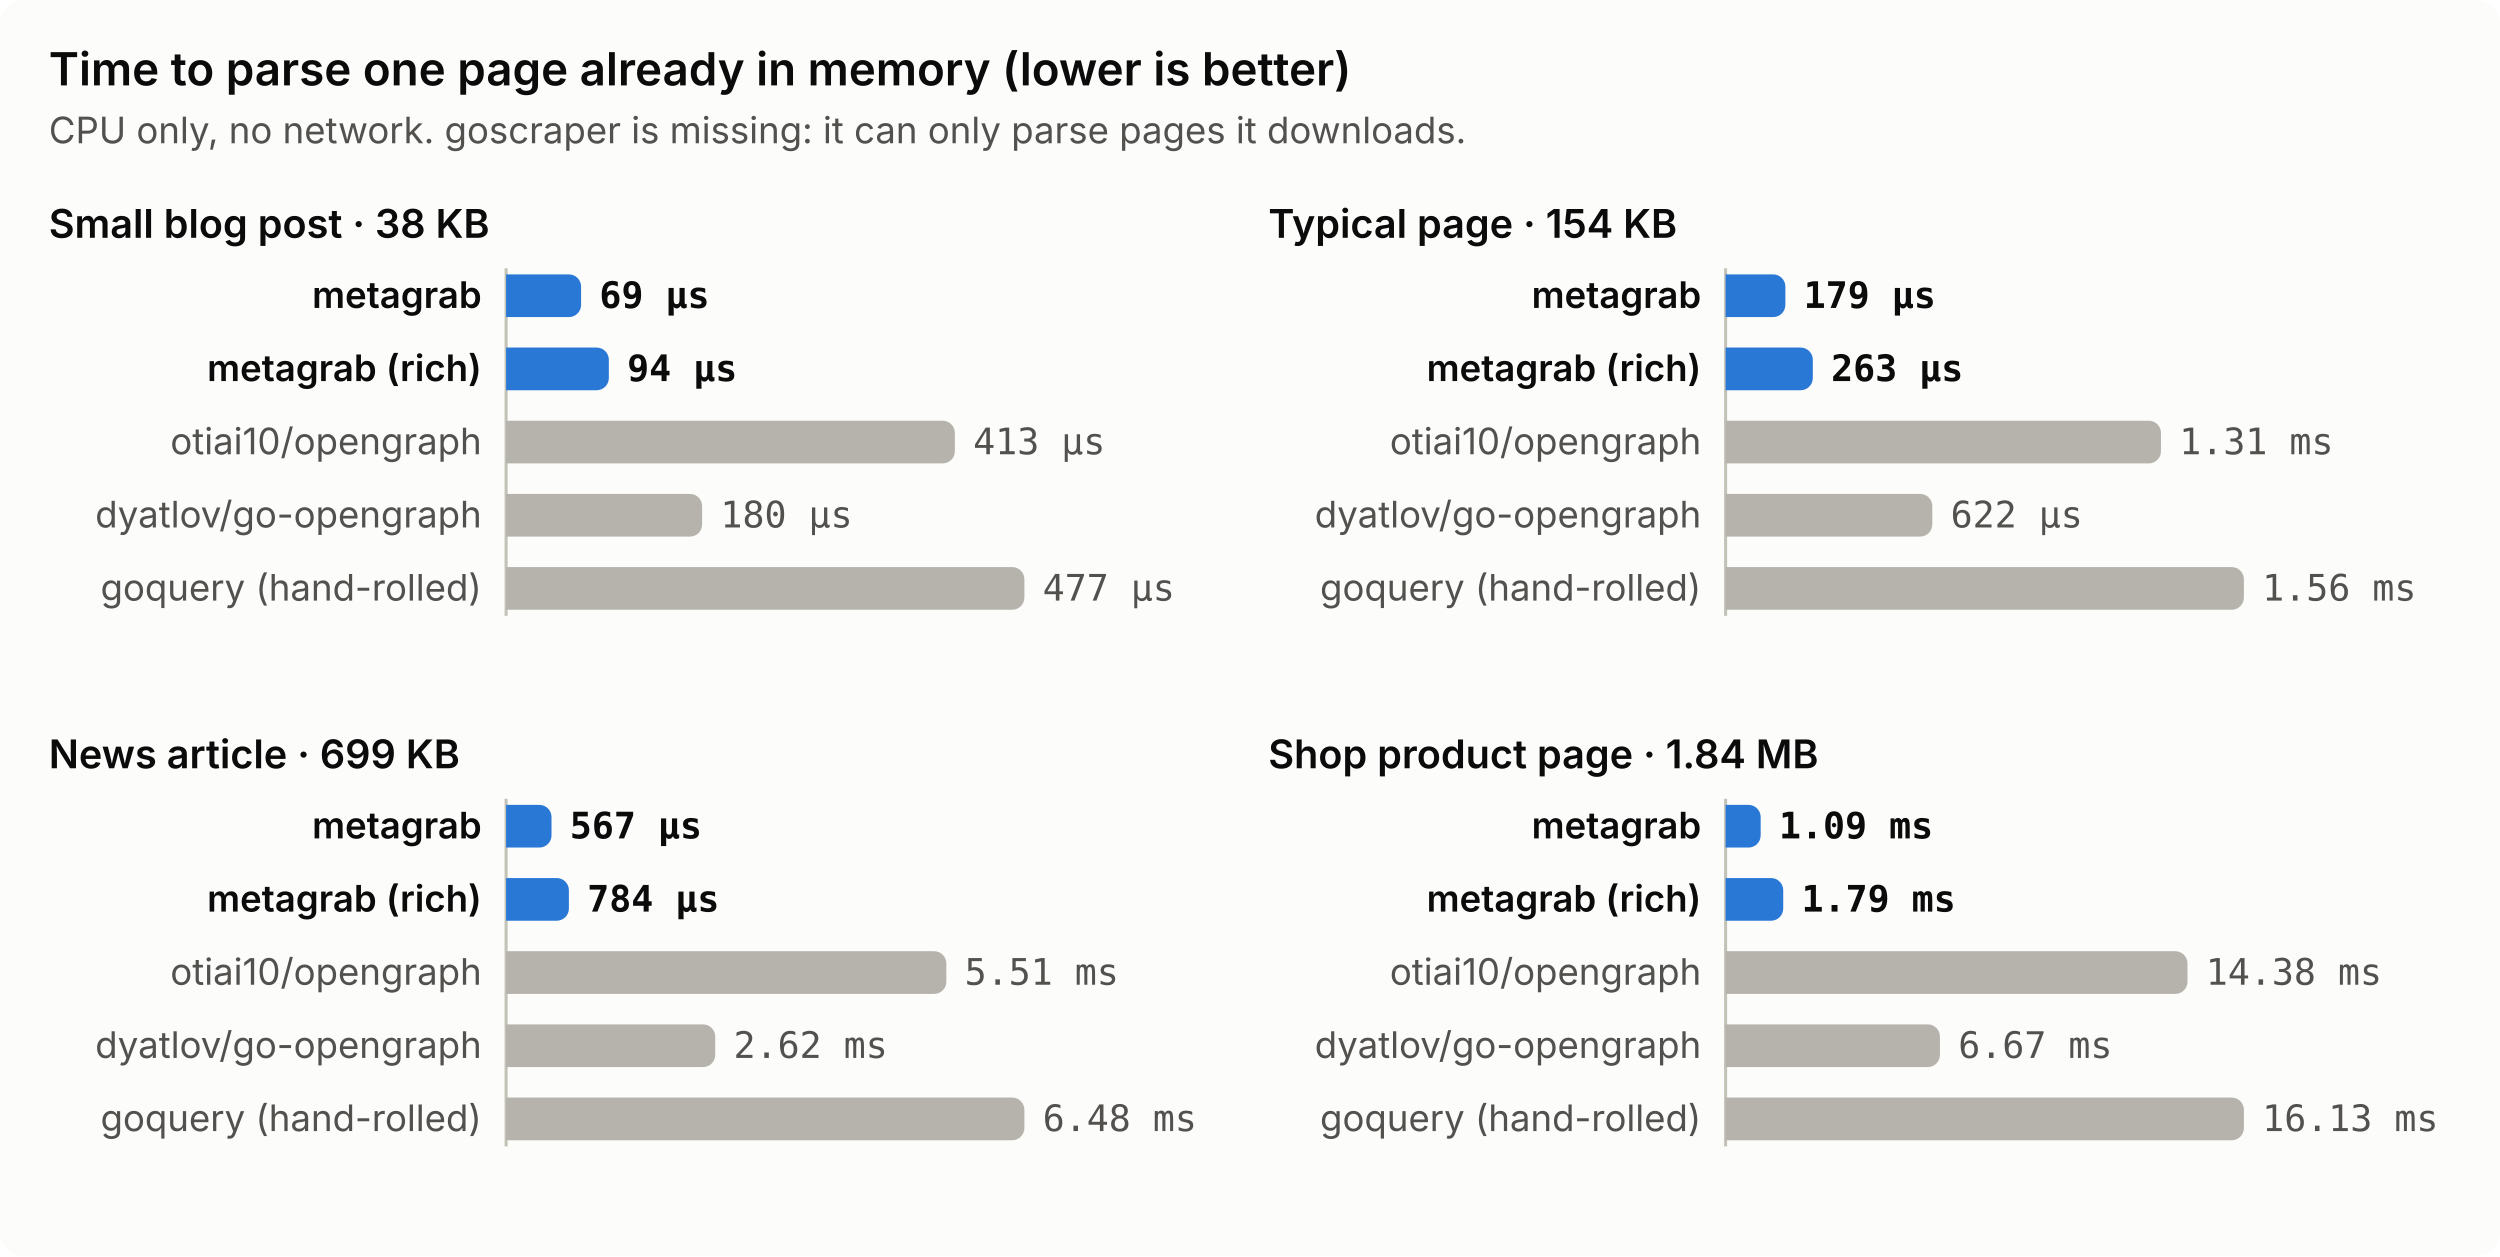
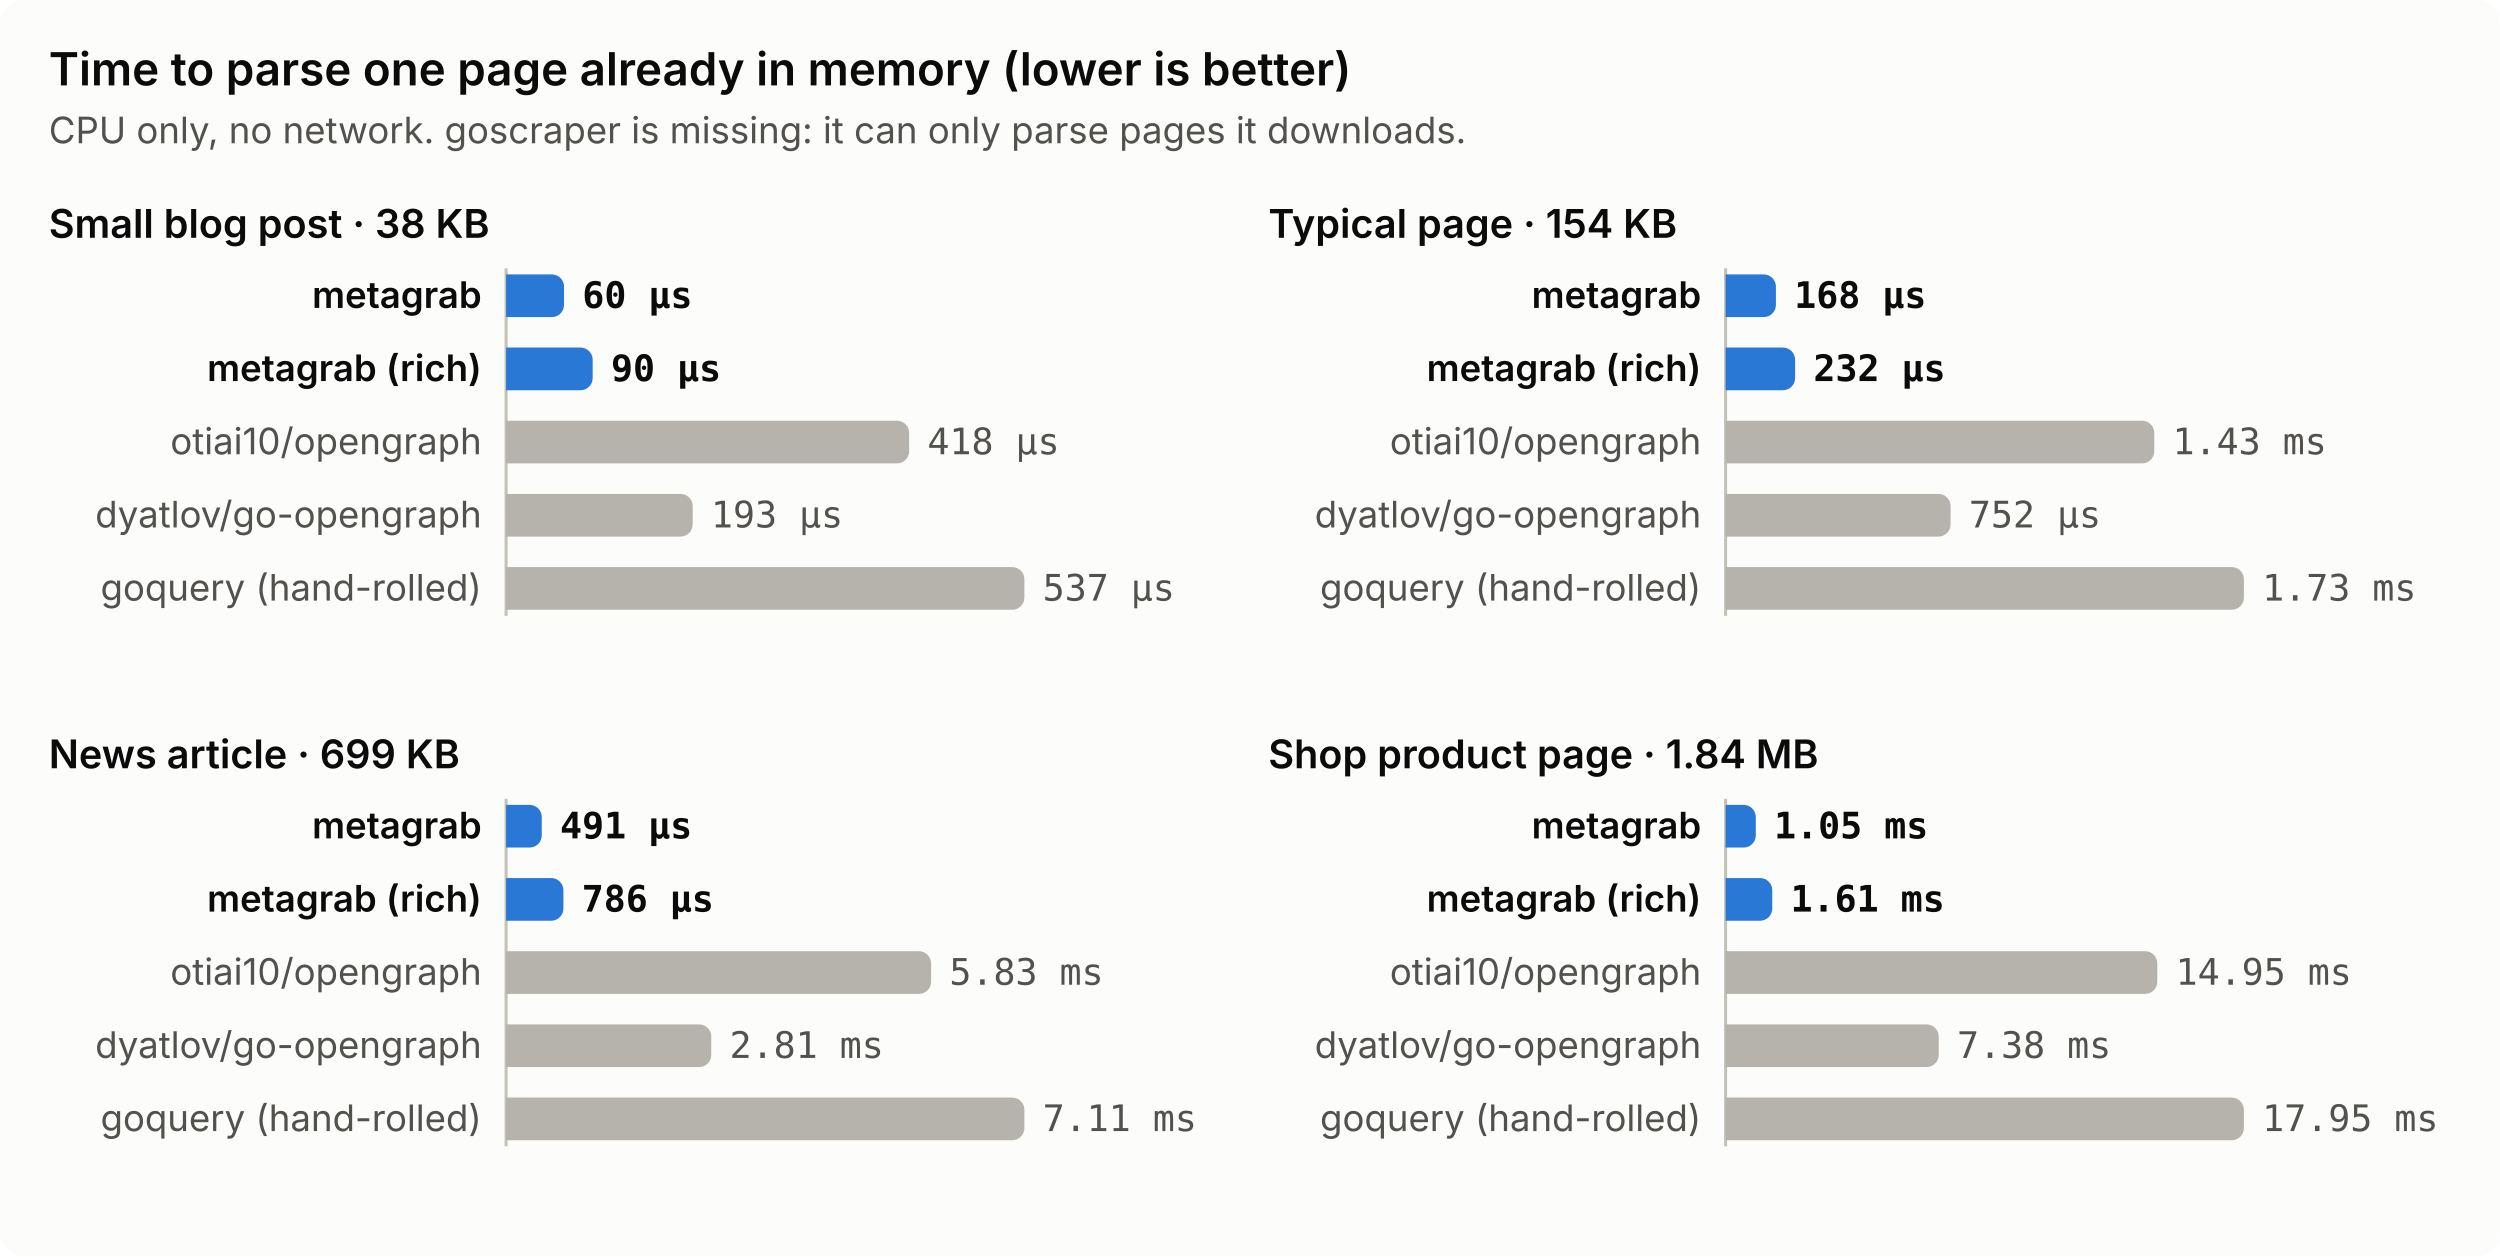
<svg xmlns="http://www.w3.org/2000/svg" width="820" height="412" viewBox="0 0 820 412" role="img" aria-label="Time to parse one page already in memory (lower is better)">
  <style>
  .surface{fill:#fcfcfb} .title{fill:#0b0b0b;font:600 15px system-ui,-apple-system,Segoe UI,sans-serif}
  .sub{fill:#52514e;font:12px system-ui,-apple-system,Segoe UI,sans-serif}
  .panel{fill:#0b0b0b;font:600 13px system-ui,-apple-system,Segoe UI,sans-serif}
  .lbl{fill:#52514e;font:12px system-ui,-apple-system,Segoe UI,sans-serif}
  .lbl.hi{fill:#0b0b0b;font-weight:600}
  .val{fill:#52514e;font:12px ui-monospace,SFMono-Regular,Menlo,monospace}
  .val.hi{fill:#0b0b0b;font-weight:600}
  .bar{fill:#b5b3ab} .bar.hi{fill:#2a78d6} .axis{stroke:#c3c2b7;stroke-width:1}
  @media (prefers-color-scheme: dark){
    .surface{fill:#1a1a19} .title,.panel,.lbl.hi,.val.hi{fill:#f0efec} .sub,.lbl,.val{fill:#c3c2b7}
    .bar{fill:#5c5b56} .bar.hi{fill:#3987e5} .axis{stroke:#383835}
  }
</style>
  <rect class="surface" width="820" height="412" rx="8" />
  <text class="title" x="16" y="28">Time to parse one page already in memory (lower is better)</text>
  <text class="sub" x="16" y="47">CPU only, no network. goscraper is missing: it can only parse pages it downloads.</text>
  <text class="panel" x="16" y="78">Small blog post · 38 KB</text>
  <line class="axis" x1="166" y1="88" x2="166" y2="202" />
  <text class="lbl hi" x="158" y="101" text-anchor="end">metagrab</text>
-   <path class="bar hi" d="M166 90 h20.6 a4 4 0 0 1 4 4 v6 a4 4 0 0 1 -4 4 h-20.6 z" />
-   <text class="val hi" x="196.6" y="101">69 µs</text>
+   <path class="bar hi" d="M166 90 h15.0 a4 4 0 0 1 4 4 v6 a4 4 0 0 1 -4 4 h-15.0 z" />
+   <text class="val hi" x="191.0" y="101">60 µs</text>
  <text class="lbl hi" x="158" y="125" text-anchor="end">metagrab (rich)</text>
-   <path class="bar hi" d="M166 114 h29.7 a4 4 0 0 1 4 4 v6 a4 4 0 0 1 -4 4 h-29.7 z" />
-   <text class="val hi" x="205.7" y="125">94 µs</text>
+   <path class="bar hi" d="M166 114 h24.4 a4 4 0 0 1 4 4 v6 a4 4 0 0 1 -4 4 h-24.4 z" />
+   <text class="val hi" x="200.4" y="125">90 µs</text>
  <text class="lbl" x="158" y="149" text-anchor="end">otiai10/opengraph</text>
-   <path class="bar" d="M166 138 h143.2 a4 4 0 0 1 4 4 v6 a4 4 0 0 1 -4 4 h-143.2 z" />
-   <text class="val" x="319.2" y="149">413 µs</text>
+   <path class="bar" d="M166 138 h128.2 a4 4 0 0 1 4 4 v6 a4 4 0 0 1 -4 4 h-128.2 z" />
+   <text class="val" x="304.2" y="149">418 µs</text>
  <text class="lbl" x="158" y="173" text-anchor="end">dyatlov/go-opengraph</text>
-   <path class="bar" d="M166 162 h60.3 a4 4 0 0 1 4 4 v6 a4 4 0 0 1 -4 4 h-60.3 z" />
-   <text class="val" x="236.3" y="173">180 µs</text>
+   <path class="bar" d="M166 162 h57.2 a4 4 0 0 1 4 4 v6 a4 4 0 0 1 -4 4 h-57.2 z" />
+   <text class="val" x="233.2" y="173">193 µs</text>
  <text class="lbl" x="158" y="197" text-anchor="end">goquery (hand-rolled)</text>
  <path class="bar" d="M166 186 h166.0 a4 4 0 0 1 4 4 v6 a4 4 0 0 1 -4 4 h-166.0 z" />
-   <text class="val" x="342.0" y="197">477 µs</text>
+   <text class="val" x="342.0" y="197">537 µs</text>
  <text class="panel" x="416" y="78">Typical page · 154 KB</text>
  <line class="axis" x1="566" y1="88" x2="566" y2="202" />
  <text class="lbl hi" x="558" y="101" text-anchor="end">metagrab</text>
-   <path class="bar hi" d="M566 90 h15.6 a4 4 0 0 1 4 4 v6 a4 4 0 0 1 -4 4 h-15.6 z" />
-   <text class="val hi" x="591.6" y="101">179 µs</text>
+   <path class="bar hi" d="M566 90 h12.5 a4 4 0 0 1 4 4 v6 a4 4 0 0 1 -4 4 h-12.5 z" />
+   <text class="val hi" x="588.5" y="101">168 µs</text>
  <text class="lbl hi" x="558" y="125" text-anchor="end">metagrab (rich)</text>
-   <path class="bar hi" d="M566 114 h24.6 a4 4 0 0 1 4 4 v6 a4 4 0 0 1 -4 4 h-24.6 z" />
-   <text class="val hi" x="600.6" y="125">263 µs</text>
+   <path class="bar hi" d="M566 114 h18.8 a4 4 0 0 1 4 4 v6 a4 4 0 0 1 -4 4 h-18.8 z" />
+   <text class="val hi" x="594.8" y="125">232 µs</text>
  <text class="lbl" x="558" y="149" text-anchor="end">otiai10/opengraph</text>
-   <path class="bar" d="M566 138 h138.8 a4 4 0 0 1 4 4 v6 a4 4 0 0 1 -4 4 h-138.8 z" />
-   <text class="val" x="714.8" y="149">1.31 ms</text>
+   <path class="bar" d="M566 138 h136.6 a4 4 0 0 1 4 4 v6 a4 4 0 0 1 -4 4 h-136.6 z" />
+   <text class="val" x="712.6" y="149">1.43 ms</text>
  <text class="lbl" x="558" y="173" text-anchor="end">dyatlov/go-opengraph</text>
-   <path class="bar" d="M566 162 h63.8 a4 4 0 0 1 4 4 v6 a4 4 0 0 1 -4 4 h-63.8 z" />
-   <text class="val" x="639.8" y="173">622 µs</text>
+   <path class="bar" d="M566 162 h69.8 a4 4 0 0 1 4 4 v6 a4 4 0 0 1 -4 4 h-69.8 z" />
+   <text class="val" x="645.8" y="173">752 µs</text>
  <text class="lbl" x="558" y="197" text-anchor="end">goquery (hand-rolled)</text>
  <path class="bar" d="M566 186 h166.0 a4 4 0 0 1 4 4 v6 a4 4 0 0 1 -4 4 h-166.0 z" />
-   <text class="val" x="742.0" y="197">1.56 ms</text>
+   <text class="val" x="742.0" y="197">1.73 ms</text>
  <text class="panel" x="16" y="252">News article · 699 KB</text>
  <line class="axis" x1="166" y1="262" x2="166" y2="376" />
  <text class="lbl hi" x="158" y="275" text-anchor="end">metagrab</text>
-   <path class="bar hi" d="M166 264 h10.9 a4 4 0 0 1 4 4 v6 a4 4 0 0 1 -4 4 h-10.9 z" />
-   <text class="val hi" x="186.9" y="275">567 µs</text>
+   <path class="bar hi" d="M166 264 h7.7 a4 4 0 0 1 4 4 v6 a4 4 0 0 1 -4 4 h-7.7 z" />
+   <text class="val hi" x="183.7" y="275">491 µs</text>
  <text class="lbl hi" x="158" y="299" text-anchor="end">metagrab (rich)</text>
-   <path class="bar hi" d="M166 288 h16.6 a4 4 0 0 1 4 4 v6 a4 4 0 0 1 -4 4 h-16.6 z" />
-   <text class="val hi" x="192.6" y="299">784 µs</text>
+   <path class="bar hi" d="M166 288 h14.8 a4 4 0 0 1 4 4 v6 a4 4 0 0 1 -4 4 h-14.8 z" />
+   <text class="val hi" x="190.8" y="299">786 µs</text>
  <text class="lbl" x="158" y="323" text-anchor="end">otiai10/opengraph</text>
-   <path class="bar" d="M166 312 h140.4 a4 4 0 0 1 4 4 v6 a4 4 0 0 1 -4 4 h-140.4 z" />
-   <text class="val" x="316.4" y="323">5.51 ms</text>
+   <path class="bar" d="M166 312 h135.4 a4 4 0 0 1 4 4 v6 a4 4 0 0 1 -4 4 h-135.4 z" />
+   <text class="val" x="311.4" y="323">5.83 ms</text>
  <text class="lbl" x="158" y="347" text-anchor="end">dyatlov/go-opengraph</text>
-   <path class="bar" d="M166 336 h64.6 a4 4 0 0 1 4 4 v6 a4 4 0 0 1 -4 4 h-64.6 z" />
-   <text class="val" x="240.6" y="347">2.62 ms</text>
+   <path class="bar" d="M166 336 h63.3 a4 4 0 0 1 4 4 v6 a4 4 0 0 1 -4 4 h-63.3 z" />
+   <text class="val" x="239.3" y="347">2.81 ms</text>
  <text class="lbl" x="158" y="371" text-anchor="end">goquery (hand-rolled)</text>
  <path class="bar" d="M166 360 h166.0 a4 4 0 0 1 4 4 v6 a4 4 0 0 1 -4 4 h-166.0 z" />
-   <text class="val" x="342.0" y="371">6.48 ms</text>
+   <text class="val" x="342.0" y="371">7.11 ms</text>
  <text class="panel" x="416" y="252">Shop product page · 1.84 MB</text>
  <line class="axis" x1="566" y1="262" x2="566" y2="376" />
  <text class="lbl hi" x="558" y="275" text-anchor="end">metagrab</text>
-   <path class="bar hi" d="M566 264 h7.5 a4 4 0 0 1 4 4 v6 a4 4 0 0 1 -4 4 h-7.5 z" />
-   <text class="val hi" x="583.5" y="275">1.09 ms</text>
+   <path class="bar hi" d="M566 264 h5.9 a4 4 0 0 1 4 4 v6 a4 4 0 0 1 -4 4 h-5.9 z" />
+   <text class="val hi" x="581.9" y="275">1.05 ms</text>
  <text class="lbl hi" x="558" y="299" text-anchor="end">metagrab (rich)</text>
-   <path class="bar hi" d="M566 288 h14.9 a4 4 0 0 1 4 4 v6 a4 4 0 0 1 -4 4 h-14.9 z" />
-   <text class="val hi" x="590.9" y="299">1.79 ms</text>
+   <path class="bar hi" d="M566 288 h11.3 a4 4 0 0 1 4 4 v6 a4 4 0 0 1 -4 4 h-11.3 z" />
+   <text class="val hi" x="587.3" y="299">1.61 ms</text>
  <text class="lbl" x="558" y="323" text-anchor="end">otiai10/opengraph</text>
-   <path class="bar" d="M566 312 h147.5 a4 4 0 0 1 4 4 v6 a4 4 0 0 1 -4 4 h-147.5 z" />
-   <text class="val" x="723.5" y="323">14.38 ms</text>
+   <path class="bar" d="M566 312 h137.6 a4 4 0 0 1 4 4 v6 a4 4 0 0 1 -4 4 h-137.6 z" />
+   <text class="val" x="713.6" y="323">14.95 ms</text>
  <text class="lbl" x="558" y="347" text-anchor="end">dyatlov/go-opengraph</text>
-   <path class="bar" d="M566 336 h66.3 a4 4 0 0 1 4 4 v6 a4 4 0 0 1 -4 4 h-66.3 z" />
-   <text class="val" x="642.3" y="347">6.67 ms</text>
+   <path class="bar" d="M566 336 h65.9 a4 4 0 0 1 4 4 v6 a4 4 0 0 1 -4 4 h-65.9 z" />
+   <text class="val" x="641.9" y="347">7.38 ms</text>
  <text class="lbl" x="558" y="371" text-anchor="end">goquery (hand-rolled)</text>
  <path class="bar" d="M566 360 h166.0 a4 4 0 0 1 4 4 v6 a4 4 0 0 1 -4 4 h-166.0 z" />
-   <text class="val" x="742.0" y="371">16.13 ms</text>
+   <text class="val" x="742.0" y="371">17.95 ms</text>
</svg>
